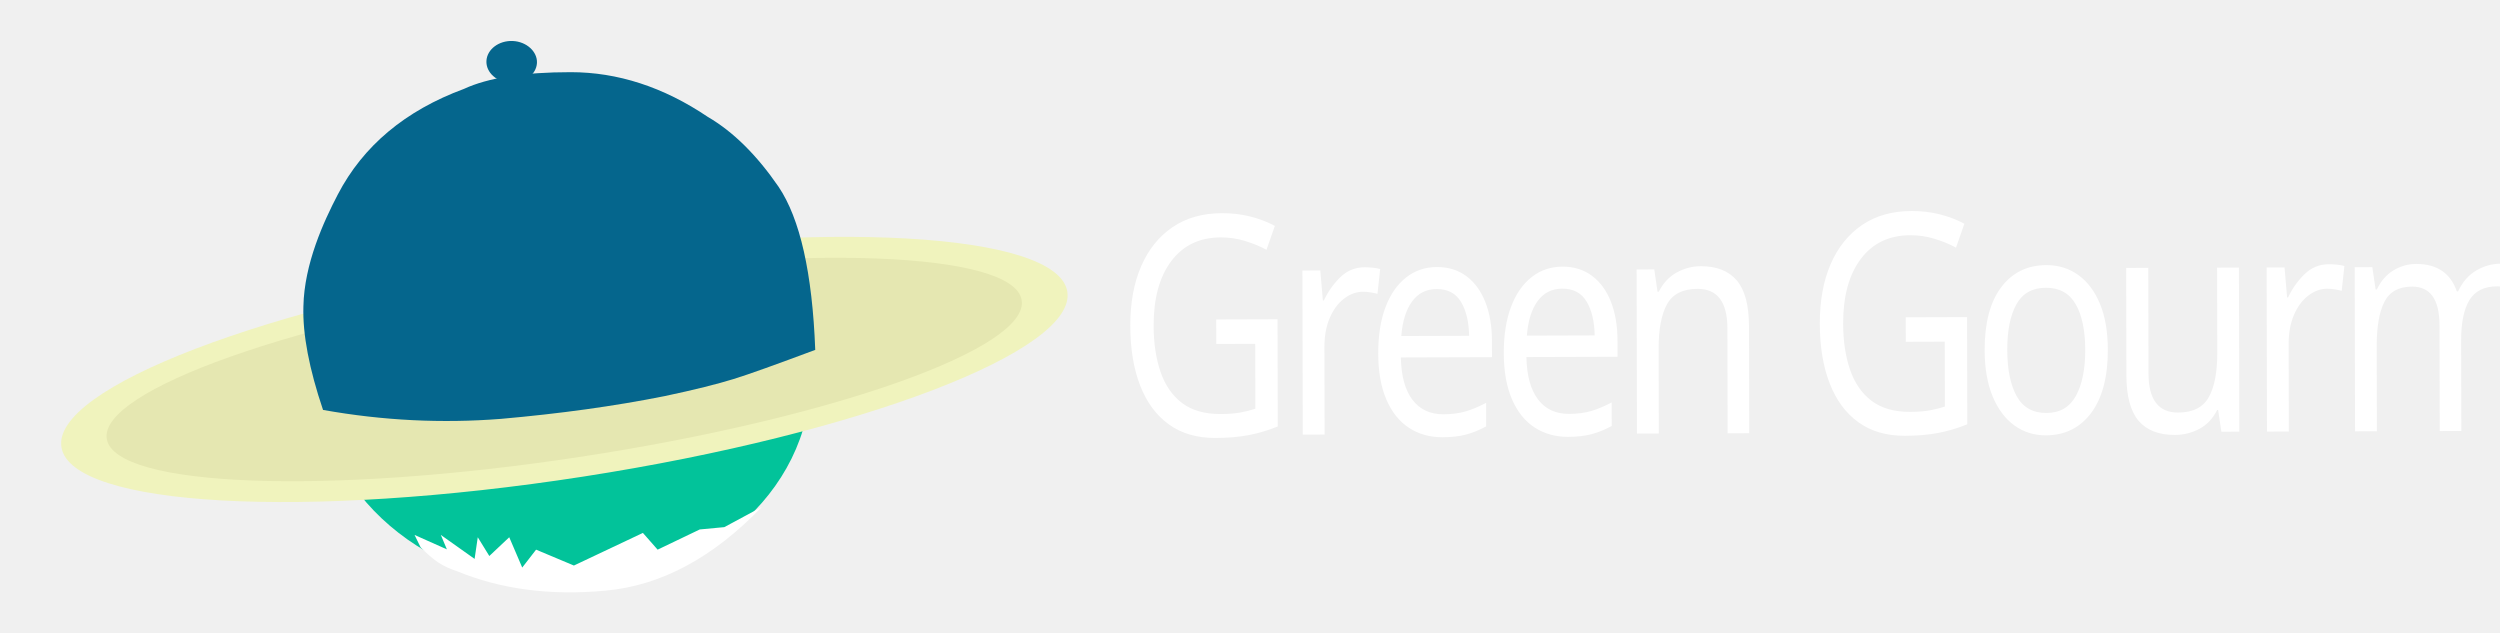
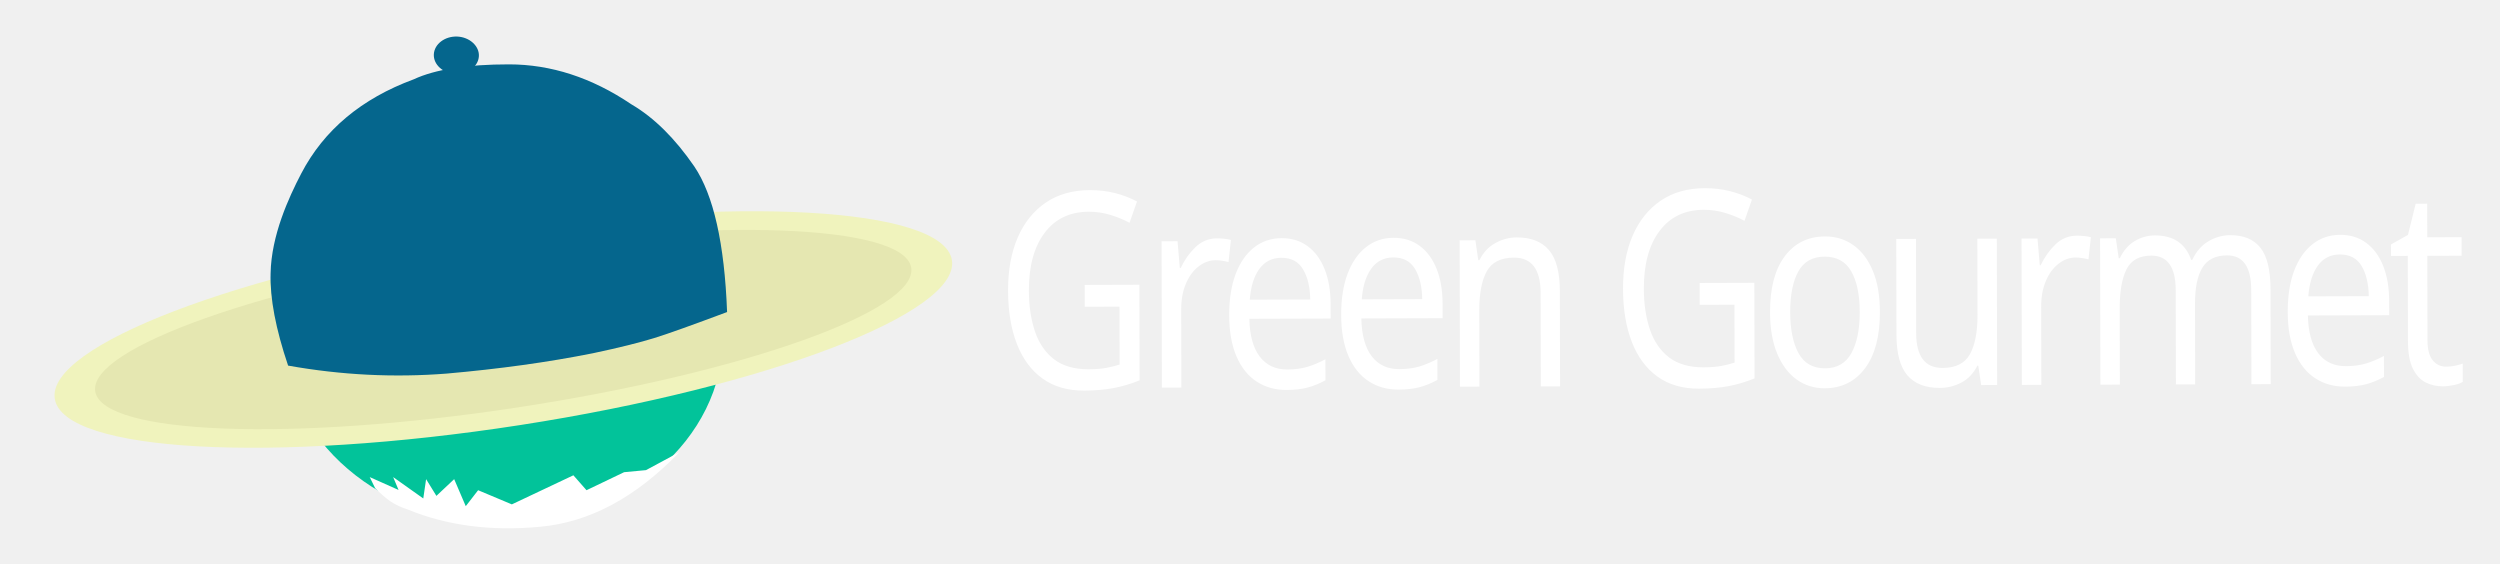
- <svg xmlns="http://www.w3.org/2000/svg" version="1.1" id="Calque_1" x="0px" y="0px" viewBox="0 0 866 219" style="enable-background:new 0 0 866 219;" xml:space="preserve">
+ <svg xmlns="http://www.w3.org/2000/svg" version="1.1" id="Calque_1" x="0px" y="0px" viewBox="0 0 971 219" style="enable-background:new 0 0 971 219;" xml:space="preserve">
  <style type="text/css">
	.st0{fill:#02C39A;}
	.st1{fill-opacity:0;}
	.st2{fill:#F0F3BD;}
	.st3{fill:#E5E7B1;}
	.st4{fill:#05668D;}
	.st5{fill:#FFFFFF;}
	.st6{font-family:'LilyScriptOne-Regular';}
	.st7{font-size:106.066px;}
	.st8{letter-spacing:-6.2;}
</style>
  <g>
    <g>
      <g>
        <g>
          <path id="d15IB0UYot" class="st0" d="M280.9,130.4c0,40.4-38.3,73.2-85.4,73.2S110,170.8,110,130.4s38.3-73.2,85.4-73.2      S280.9,90,280.9,130.4z" />
        </g>
        <g>
          <g>
            <path class="st1" d="M280.9,130.4c0,40.4-38.3,73.2-85.4,73.2S110,170.8,110,130.4s38.3-73.2,85.4-73.2S280.9,90,280.9,130.4z" />
          </g>
        </g>
      </g>
      <g>
        <g>
          <path id="e1BgzF0Mst" class="st2" d="M369.7,100.9c3.6,20.5-71.6,49.3-167.7,64.2C105.9,180,24.8,175.6,21.3,155      c-3.6-20.5,71.6-49.3,167.7-64.2S366.1,80.5,369.7,100.9z" />
        </g>
      </g>
      <g>
        <g>
          <path id="aGitIN87O" class="st3" d="M353.9,103.9c2.9,16.8-65.8,41.1-153.2,54.4S39.9,168.8,37,152.1      c-2.9-16.8,65.8-41.1,153.2-54.4S351,87.2,353.9,103.9z" />
        </g>
        <g>
          <g>
            <path class="st1" d="M353.9,103.9c2.9,16.8-65.8,41.1-153.2,54.4S39.9,168.8,37,152.1c-2.9-16.8,65.8-41.1,153.2-54.4       S351,87.2,353.9,103.9z" />
          </g>
        </g>
      </g>
      <g>
        <g>
          <path id="bIsNxAZHd" class="st4" d="M111.9,142c-4.8-14.2-7.1-26.2-6.8-35.9c0.3-14.7,7-29.3,11.9-38.7      c8.8-16.9,23.4-29.1,43.7-36.6c8.4-3.9,20.8-5.8,37-5.8s32.1,5.1,47.5,15.5c8.9,5.2,17,13.3,24.5,24.2      c7.4,11,11.7,29.8,12.7,56.5c-13.4,5-22.8,8.4-28.3,10.1c-5.5,1.7-13.4,3.7-23.8,5.9c-17.5,3.5-36.4,6.1-56.8,7.9      C153.1,146.7,132.6,145.7,111.9,142" />
        </g>
        <g>
          <g>
            <path class="st1" d="M111.9,142c-4.8-14.2-7.1-26.2-6.8-35.9c0.3-14.7,7-29.3,11.9-38.7c8.8-16.9,23.4-29.1,43.7-36.6       c8.4-3.9,20.8-5.8,37-5.8s32.1,5.1,47.5,15.5c8.9,5.2,17,13.3,24.5,24.2c7.4,11,11.7,29.8,12.7,56.5       c-13.4,5-22.8,8.4-28.3,10.1c-5.5,1.7-13.4,3.7-23.8,5.9c-17.5,3.5-36.4,6.1-56.8,7.9C153.1,146.7,132.6,145.7,111.9,142" />
          </g>
        </g>
      </g>
      <g>
        <g>
          <path id="doYhypFko" class="st4" d="M186,21.8c-0.2,4-4.3,7.1-9.1,6.9s-8.6-3.6-8.4-7.6c0.2-4,4.3-7.1,9.1-6.9      C182.4,14.4,186.2,17.9,186,21.8z" />
        </g>
      </g>
      <g>
        <g>
          <path id="cwYMTIw9u" class="st5" d="M151.6,194.7c2.1,1.4,4.3,2.4,6.8,3.2c15.1,6.2,32.2,8.5,51.3,6.7      c19.1-1.7,37.2-11.3,54.2-29l-13,7l-8.5,0.8l-14.6,7l-5.1-5.8l-23.9,11.3l-13.1-5.5l-4.8,6.2l-4.5-10.5l-6.9,6.5l-4-6.5      l-1.1,7.5l-11.7-8.3l2.1,5l-11.2-5l2.1,4.3C147.7,191.6,149.6,193.3,151.6,194.7z" />
        </g>
        <g>
          <g>
            <path class="st1" d="M151.6,194.7c2.1,1.4,4.3,2.4,6.8,3.2c15.1,6.2,32.2,8.5,51.3,6.7c19.1-1.7,37.2-11.3,54.2-29l-13,7       l-8.5,0.8l-14.6,7l-5.1-5.8l-23.9,11.3l-13.1-5.5l-4.8,6.2l-4.5-10.5l-6.9,6.5l-4-6.5l-1.1,7.5l-11.7-8.3l2.1,5l-11.2-5       l2.1,4.3C147.7,191.6,149.6,193.3,151.6,194.7z" />
          </g>
        </g>
      </g>
    </g>
  </g>
  <g>
    <g>
      <g>
        <g id="b4n7eCfiDH_1_">
          <g>
            <text transform="matrix(0.8111 -2.551263e-03 2.069278e-03 1 386.363 150.7569)" class="st5 st6 st7 st8">Green Gourmet</text>
          </g>
        </g>
      </g>
    </g>
  </g>
</svg>
